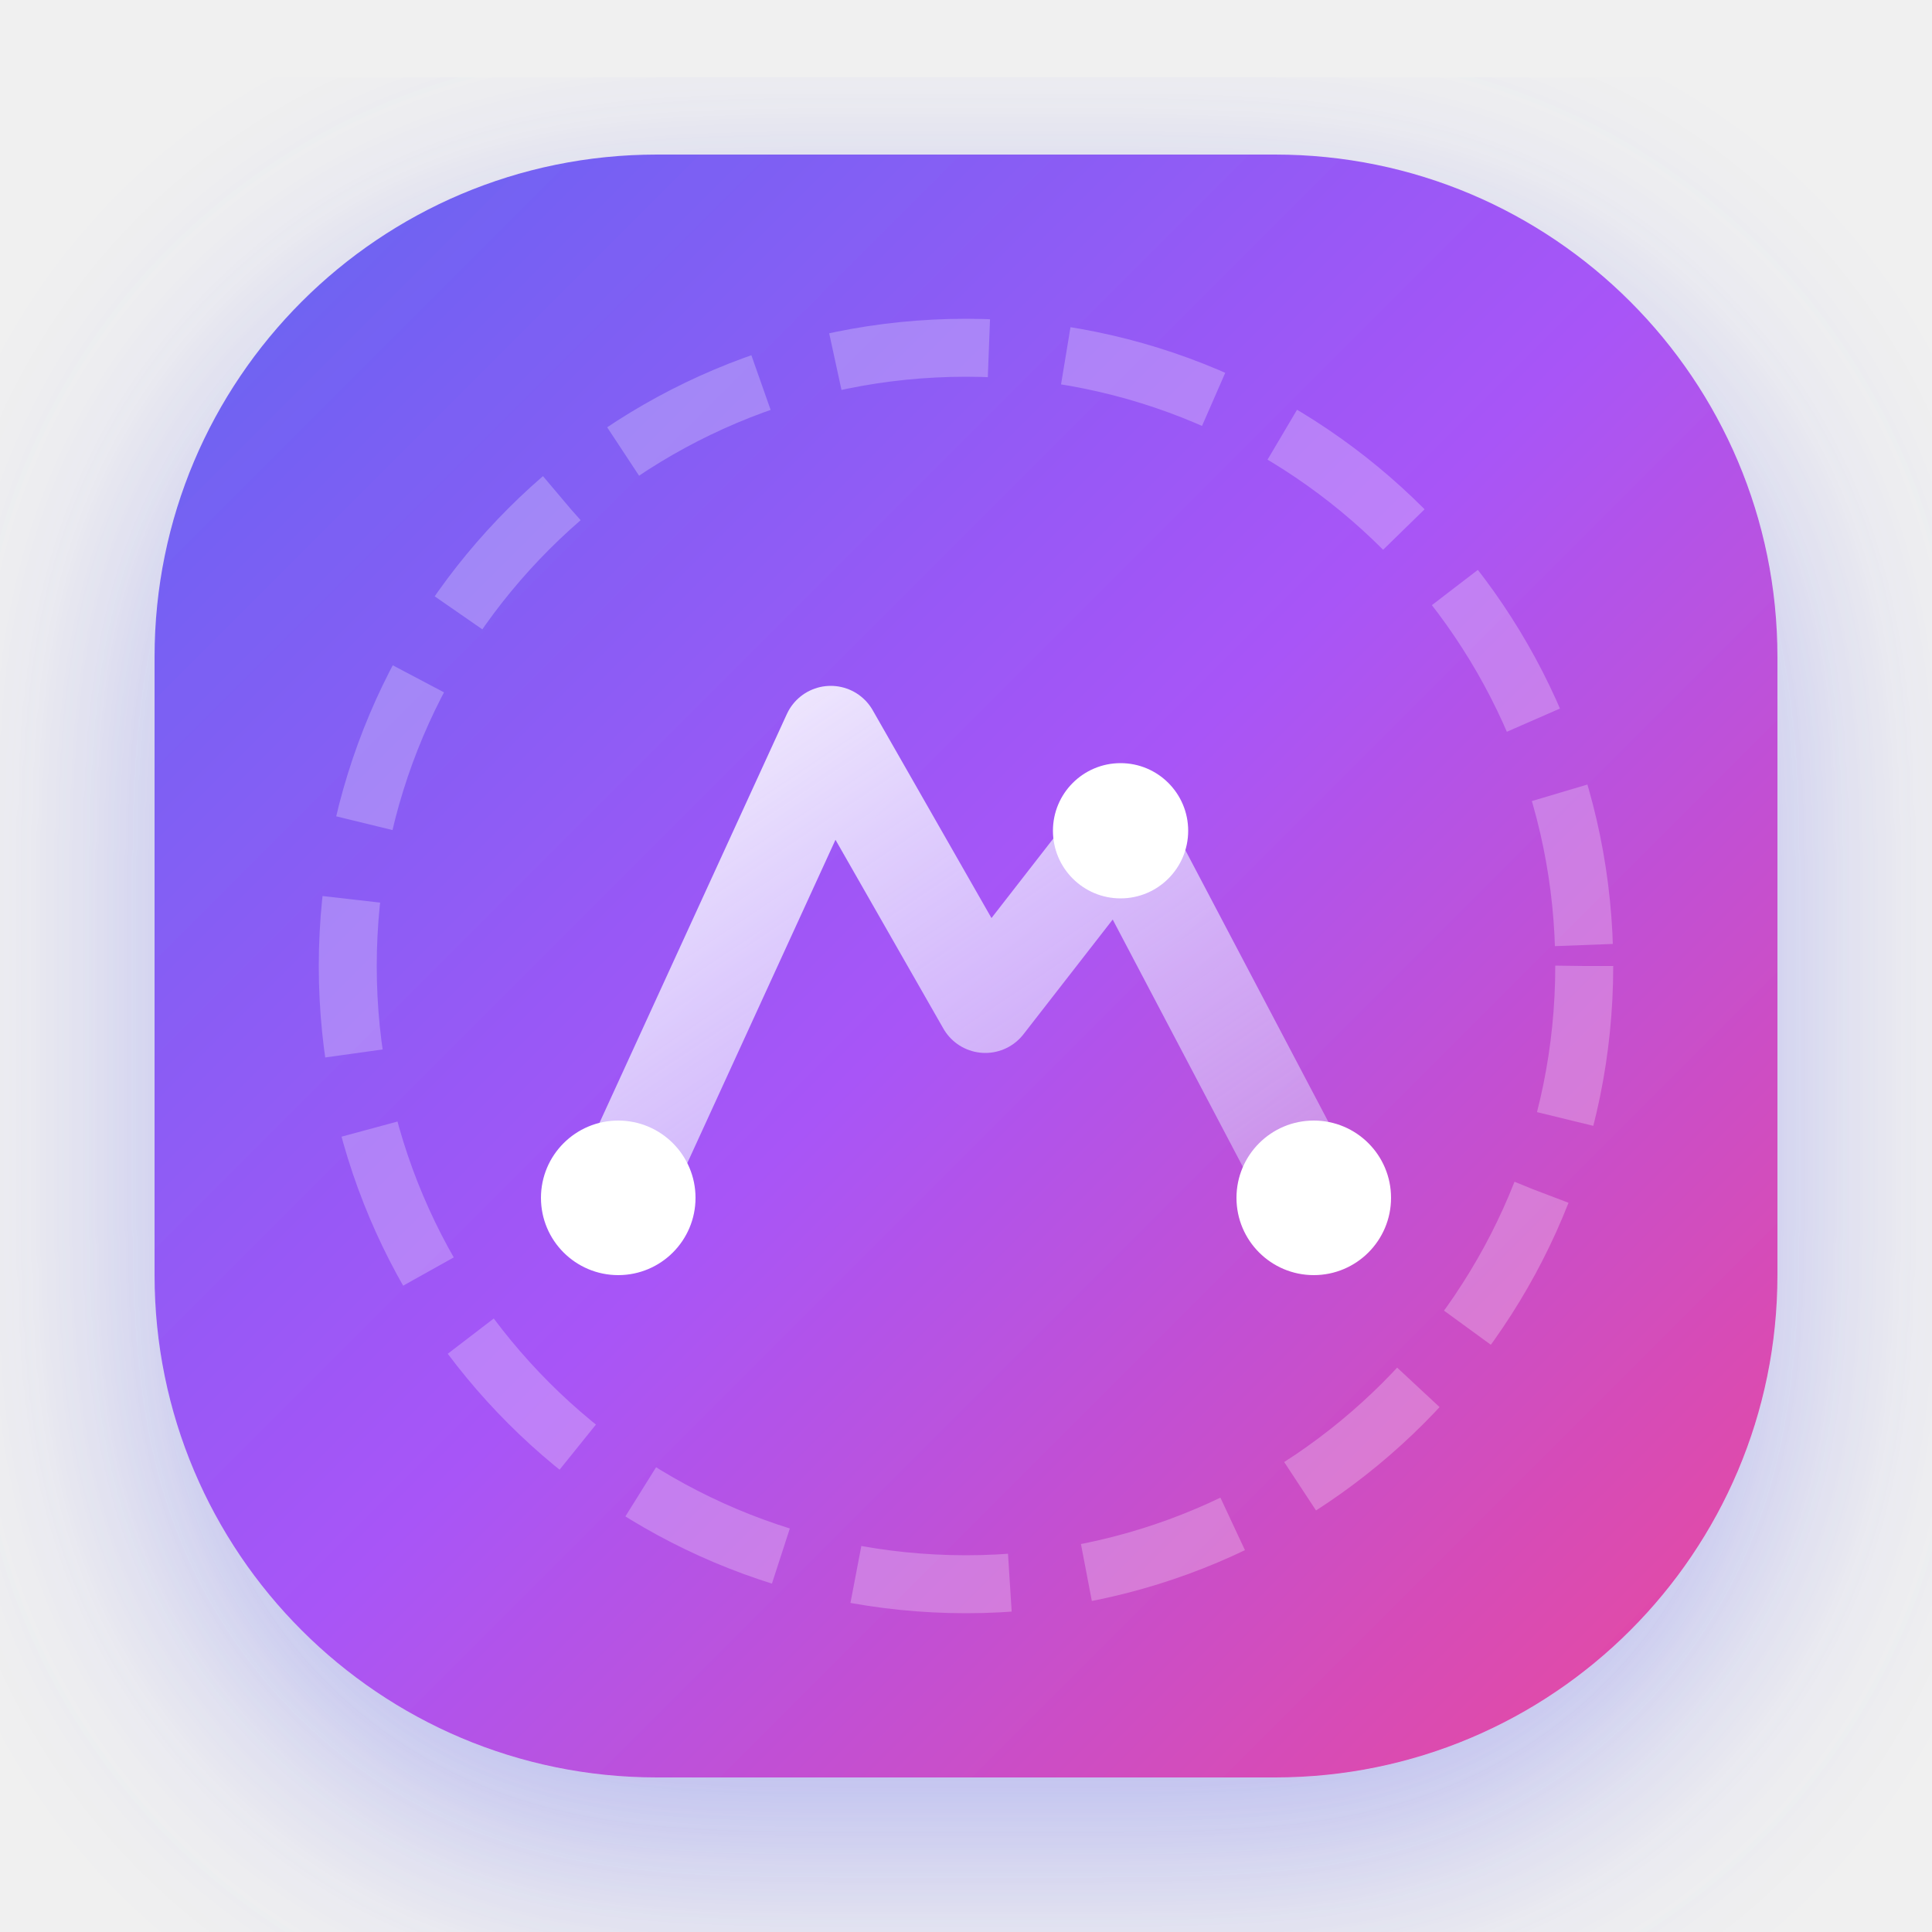
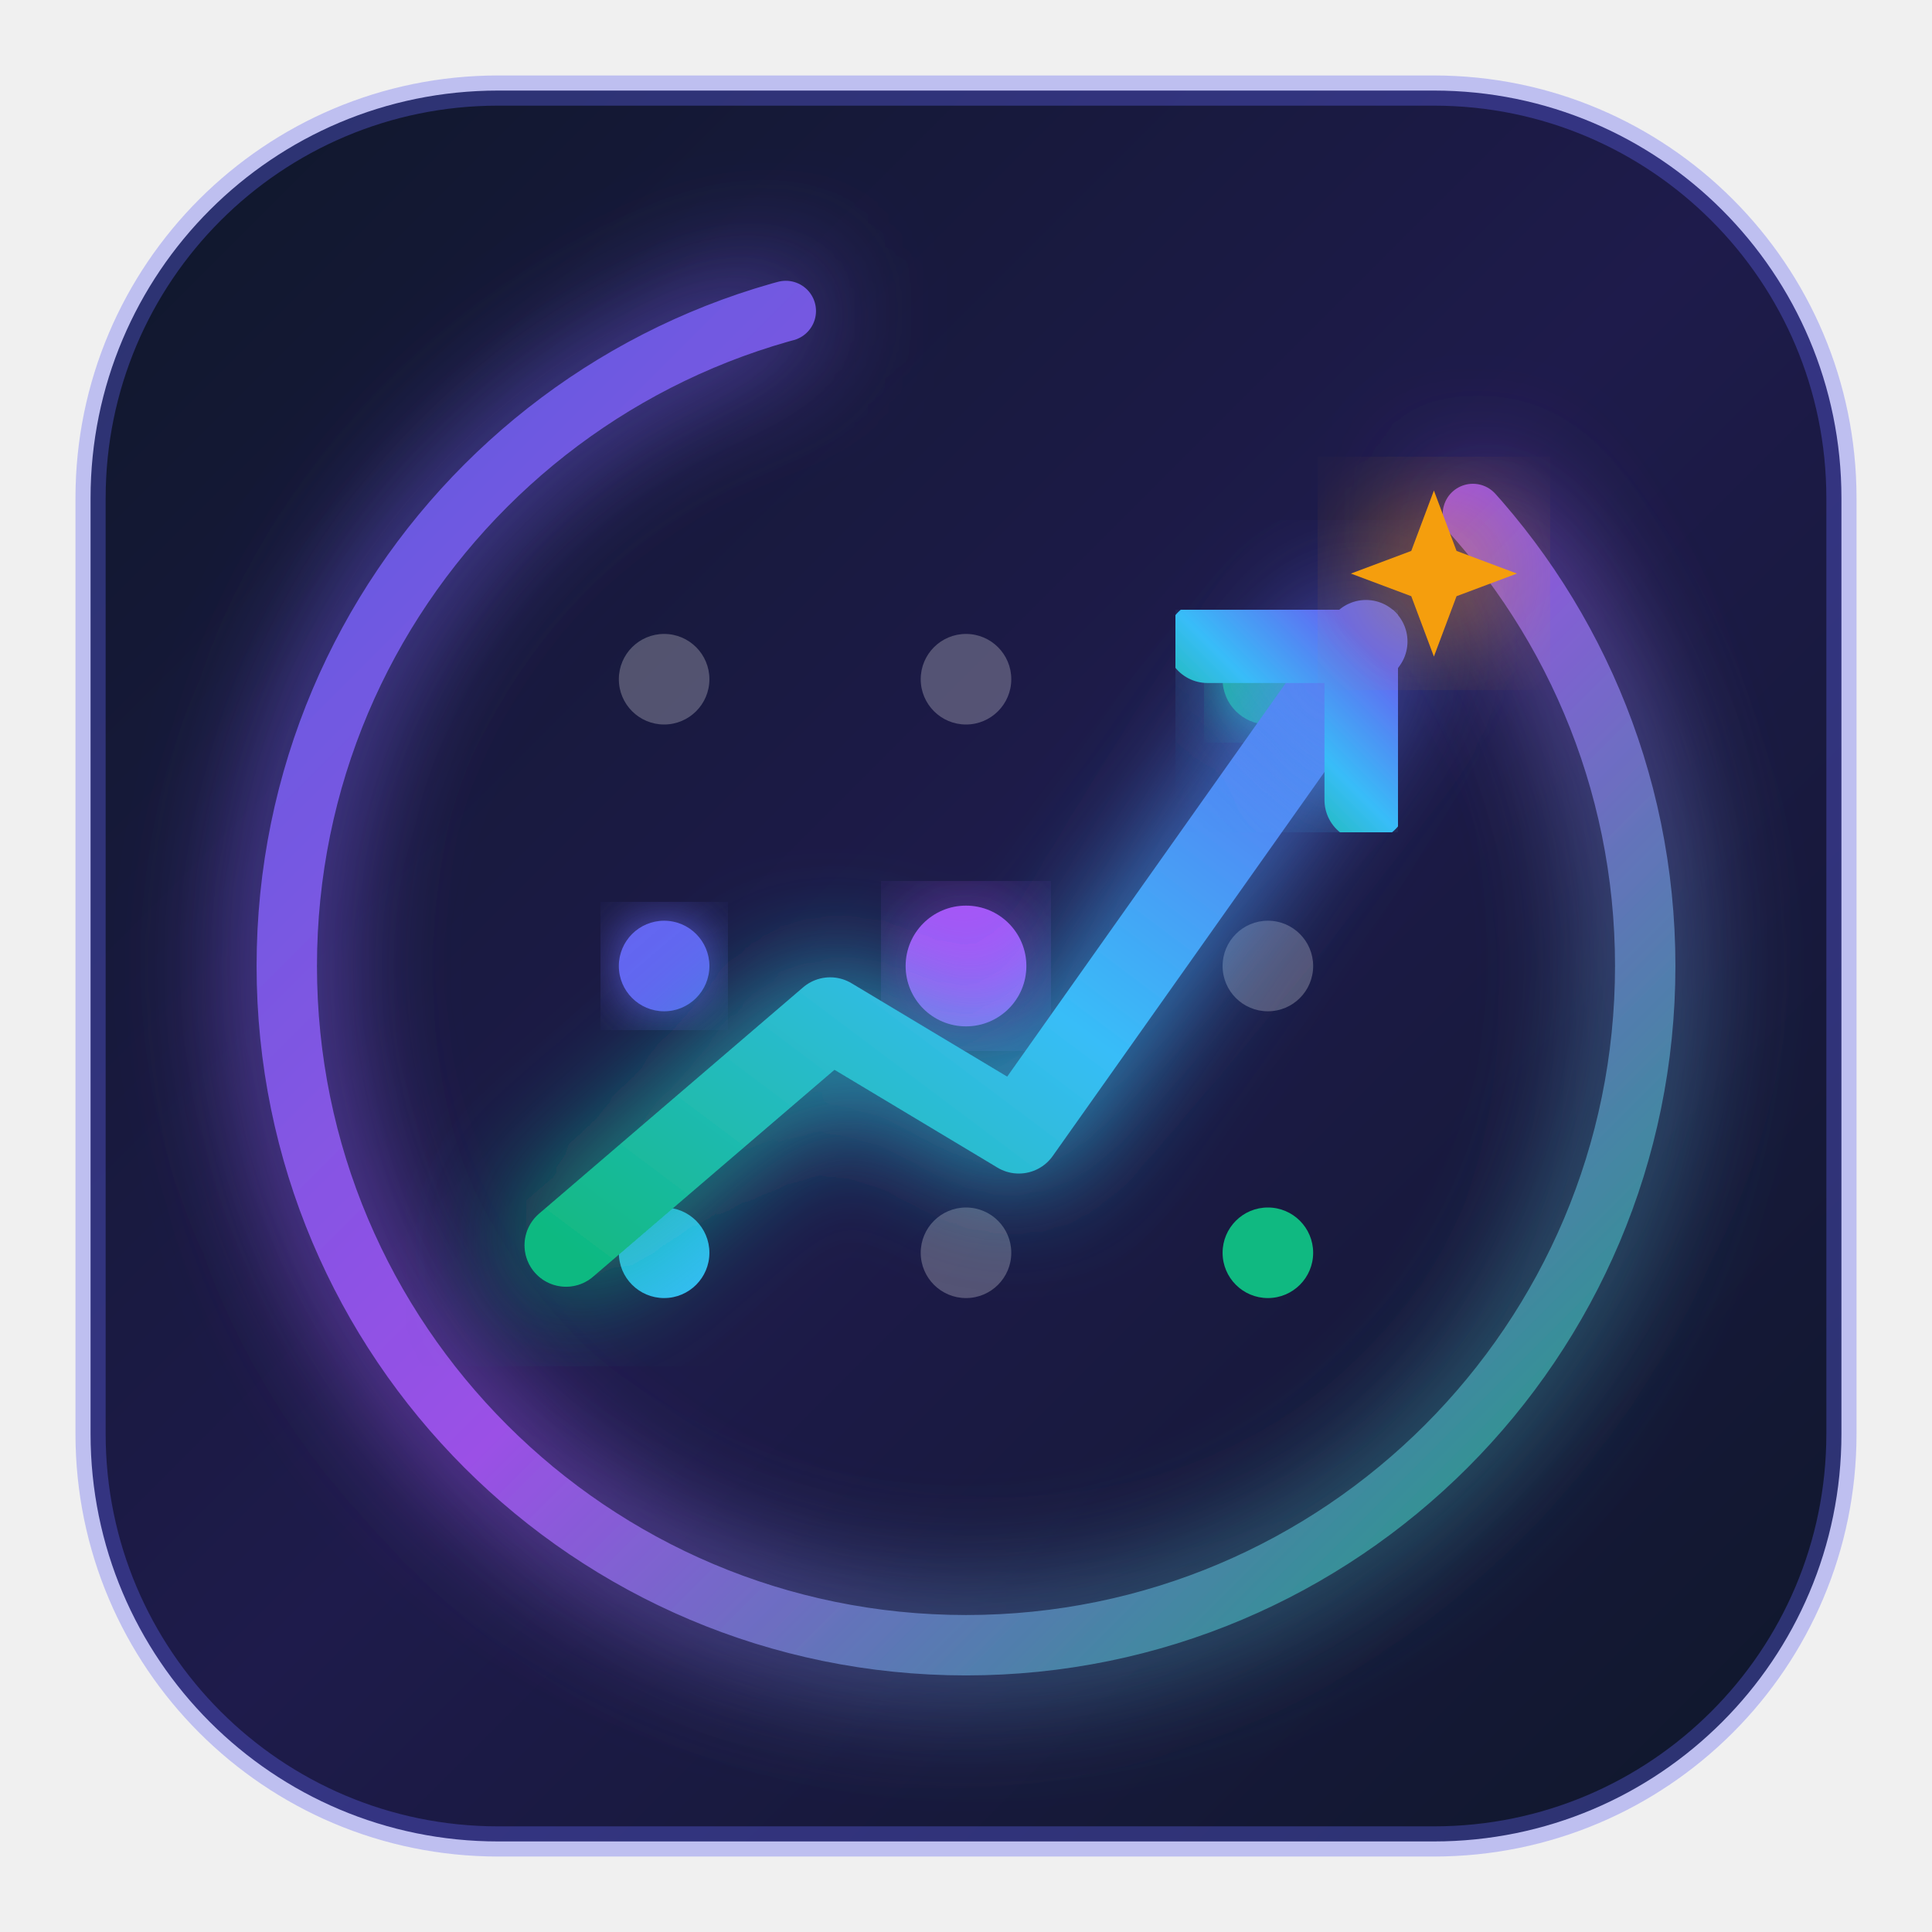
- <svg xmlns="http://www.w3.org/2000/svg" viewBox="0 0 100 100" width="100" height="100">
+ <svg xmlns="http://www.w3.org/2000/svg" viewBox="0 0 512 512" width="100%" height="100%">
  <defs>
    <linearGradient id="bgGrad" x1="0%" y1="0%" x2="100%" y2="100%">
+       <stop offset="0%" stop-color="#0f172a" />
+       <stop offset="50%" stop-color="#1e1b4b" />
+       <stop offset="100%" stop-color="#0f172a" />
+     </linearGradient>
+     <linearGradient id="ringGrad" x1="0%" y1="0%" x2="100%" y2="100%">
      <stop offset="0%" stop-color="#6366f1" />
      <stop offset="50%" stop-color="#a855f7" />
-       <stop offset="100%" stop-color="#ec4899" />
+       <stop offset="100%" stop-color="#10b981" />
    </linearGradient>
-     <linearGradient id="glowGrad" x1="0%" y1="0%" x2="100%" y2="100%">
-       <stop offset="0%" stop-color="#ffffff" stop-opacity="0.9" />
-       <stop offset="100%" stop-color="#e0e7ff" stop-opacity="0.4" />
+     <linearGradient id="arrowGrad" x1="0%" y1="100%" x2="100%" y2="0%">
+       <stop offset="0%" stop-color="#10b981" />
+       <stop offset="50%" stop-color="#38bdf8" />
+       <stop offset="100%" stop-color="#6366f1" />
    </linearGradient>
-     <filter id="shadow" x="-20%" y="-20%" width="140%" height="140%">
-       <feDropShadow dx="0" dy="4" stdDeviation="6" flood-color="#6366f1" flood-opacity="0.4" />
+     <filter id="glow" x="-20%" y="-20%" width="140%" height="140%">
+       <feGaussianBlur stdDeviation="16" result="blur" />
+       <feComposite in="SourceGraphic" in2="blur" operator="over" />
+     </filter>
+     <filter id="subtleGlow" x="-20%" y="-20%" width="140%" height="140%">
+       <feGaussianBlur stdDeviation="8" result="blur" />
+       <feComposite in="SourceGraphic" in2="blur" operator="over" />
    </filter>
  </defs>
-   <rect x="8" y="8" width="84" height="84" rx="26" fill="url(#bgGrad)" filter="url(#shadow)" />
-   <circle cx="50" cy="50" r="32" fill="none" stroke="rgba(255, 255, 255, 0.25)" stroke-width="3" stroke-dasharray="8 4" />
-   <path d="M 32 62 L 43 38 L 51 52 L 58 43 L 68 62" fill="none" stroke="url(#glowGrad)" stroke-width="5" stroke-linecap="round" stroke-linejoin="round" />
-   <circle cx="58" cy="43" r="3.5" fill="#ffffff" />
-   <circle cx="68" cy="62" r="4" fill="#ffffff" />
-   <circle cx="32" cy="62" r="4" fill="#ffffff" />
+   <rect x="24" y="24" width="464" height="464" rx="108" fill="url(#bgGrad)" stroke="rgba(99, 102, 241, 0.35)" stroke-width="8" />
+   <circle cx="256" cy="256" r="180" fill="none" stroke="url(#ringGrad)" stroke-width="16" stroke-dasharray="800 200" stroke-linecap="round" filter="url(#glow)" opacity="0.9" />
+   <g fill="rgba(255, 255, 255, 0.25)">
+     <circle cx="176" cy="180" r="12" />
+     <circle cx="256" cy="180" r="12" />
+     <circle cx="336" cy="180" r="12" fill="#10b981" filter="url(#subtleGlow)" />
+     <circle cx="176" cy="256" r="12" fill="#6366f1" filter="url(#subtleGlow)" />
+     <circle cx="256" cy="256" r="16" fill="#a855f7" filter="url(#glow)" />
+     <circle cx="336" cy="256" r="12" />
+     <circle cx="176" cy="332" r="12" fill="#38bdf8" />
+     <circle cx="256" cy="332" r="12" />
+     <circle cx="336" cy="332" r="12" fill="#10b981" />
+   </g>
+   <path d="M 150 330 L 220 270 L 270 300 L 362 170" fill="none" stroke="url(#arrowGrad)" stroke-width="22" stroke-linecap="round" stroke-linejoin="round" filter="url(#glow)" />
+   <path d="M 320 170 L 362 170 L 362 212" fill="none" stroke="url(#arrowGrad)" stroke-width="22" stroke-linecap="round" stroke-linejoin="round" filter="url(#glow)" />
+   <path d="M 380 130 L 386 146 L 402 152 L 386 158 L 380 174 L 374 158 L 358 152 L 374 146 Z" fill="#f59e0b" filter="url(#glow)" />
</svg>
